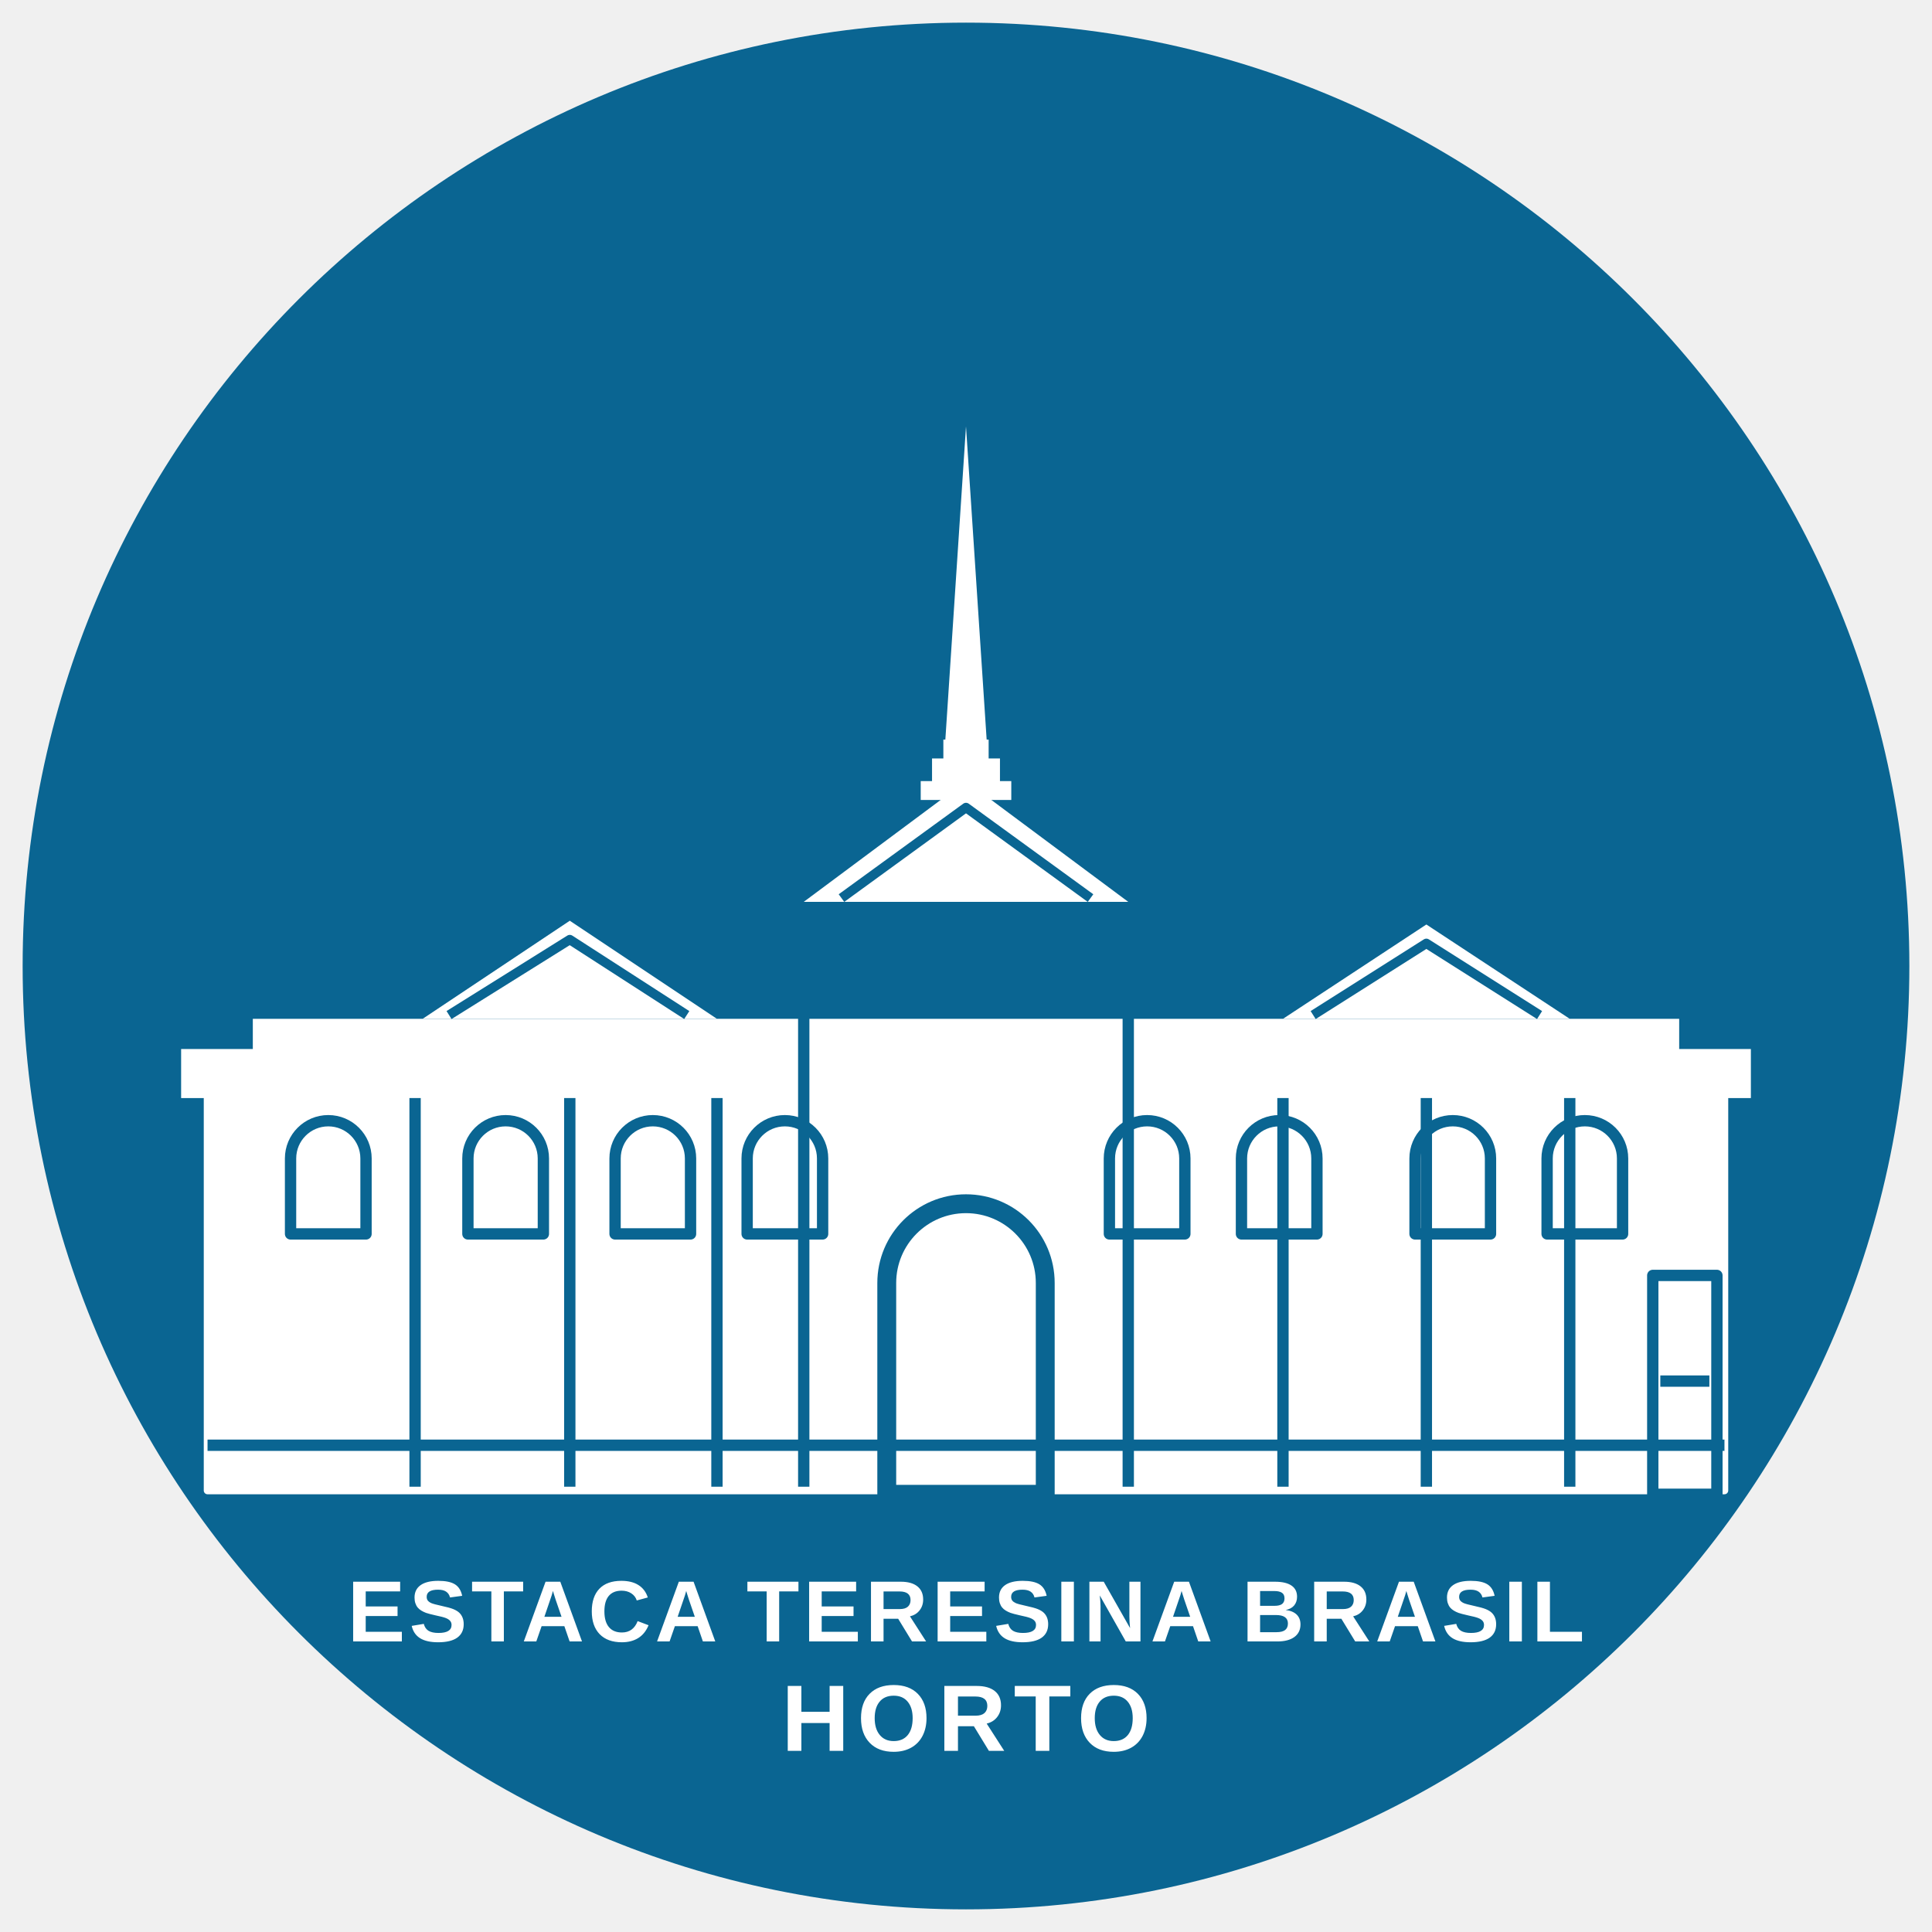
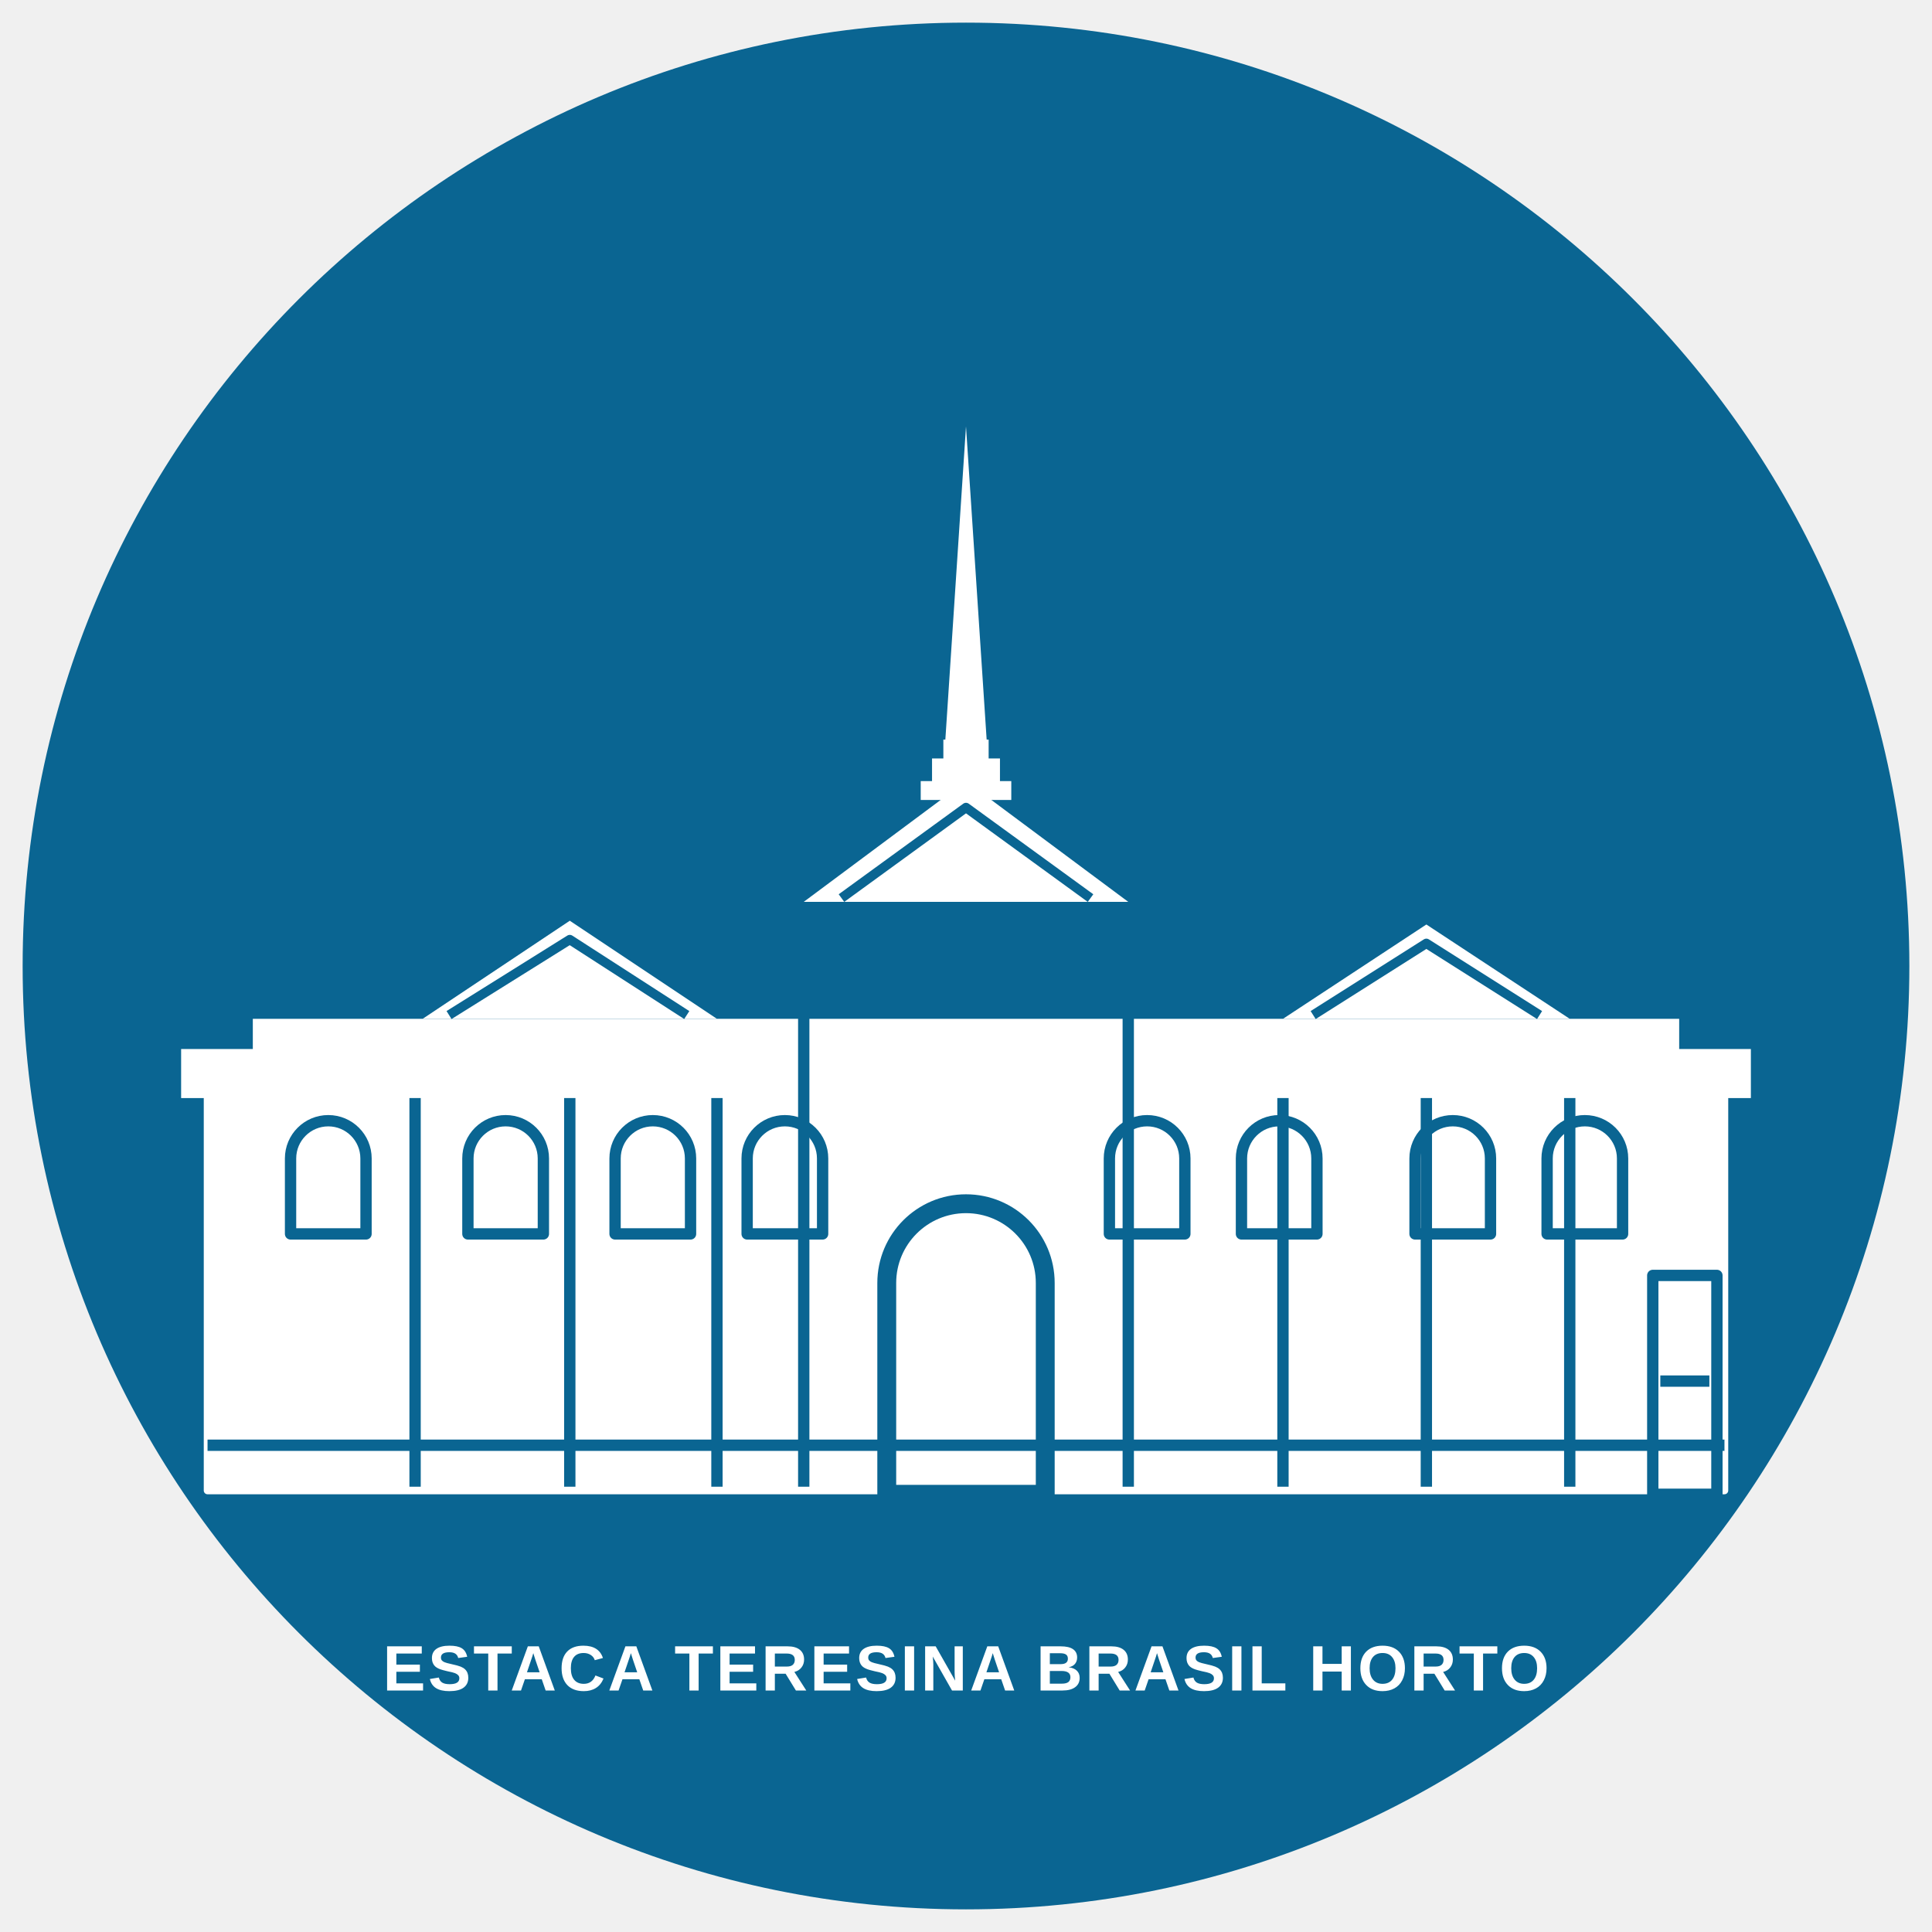
<svg xmlns="http://www.w3.org/2000/svg" viewBox="0 0 512 512" role="img" aria-labelledby="title desc">
  <circle cx="256" cy="256" r="250" fill="#0A6592" />
  <g fill="#fff" stroke="#0A6592" stroke-linejoin="round">
    <path d="M48 291 L48 278 L67 278 L67 270 L445 270 L445 278 L464 278 L464 291 Z" stroke="none" />
    <rect x="54" y="290" width="404" height="106" rx="1" stroke="none" />
    <path d="M112 270 L151 244 L190 270 Z" stroke="none" />
    <path d="M213 239 L256 207 L299 239 Z" stroke="none" />
    <path d="M340 270 L378 245 L416 270 Z" stroke="none" />
    <path d="M250 204 L256 113 L262 204 Z" stroke="none" />
    <path d="M244 207 H268 V212 H244 Z M247 201 H265 V207 H247 Z M250 196 H262 V201 H250 Z" stroke="none" />
    <path d="M235 396 V340 A21 21 0 0 1 277 340 V396 Z" stroke="#0A6592" stroke-width="5" />
    <path d="M77 327 V307 A10 10 0 0 1 97 307 V327 Z M124 327 V307 A10 10 0 0 1 144 307 V327 Z M163 327 V307 A10 10 0 0 1 183 307 V327 Z M198 327 V307 A10 10 0 0 1 218 307 V327 Z" stroke="#0A6592" stroke-width="3" />
    <path d="M294 327 V307 A10 10 0 0 1 314 307 V327 Z M329 327 V307 A10 10 0 0 1 349 307 V327 Z M375 327 V307 A10 10 0 0 1 395 307 V327 Z M410 327 V307 A10 10 0 0 1 430 307 V327 Z" stroke="#0A6592" stroke-width="3" />
    <path d="M438 396 V338 H455 V396 Z" stroke="#0A6592" stroke-width="3" />
    <path d="M440 366 H453" stroke="#0A6592" stroke-width="3" fill="none" />
    <path d="M110 291 V394 M151 291 V394 M190 291 V394 M213 239 V394 M299 239 V394 M340 291 V394 M378 291 V394 M416 291 V394 M55 383 H457" fill="none" stroke="#0A6592" stroke-width="3" />
    <path d="M223 238 L256 214 L289 238 M119 269 L151 249 L182 269 M348 269 L378 250 L408 269" fill="none" stroke="#0A6592" stroke-width="2.5" />
  </g>
-   <text x="256" y="435" text-anchor="middle" fill="#fff" font-family="Montserrat,Arial,sans-serif" font-size="23" font-weight="700" letter-spacing="1.05">ESTACA TERESINA BRASIL</text>
-   <text x="256" y="464" text-anchor="middle" fill="#fff" font-family="Montserrat,Arial,sans-serif" font-size="25" font-weight="700" letter-spacing="2">HORTO</text>
+   <text x="256" y="448" text-anchor="middle" fill="#fff" font-family="Montserrat,Arial,sans-serif" font-size="17" font-weight="700" letter-spacing=".65">ESTACA TERESINA BRASIL HORTO</text>
</svg>
